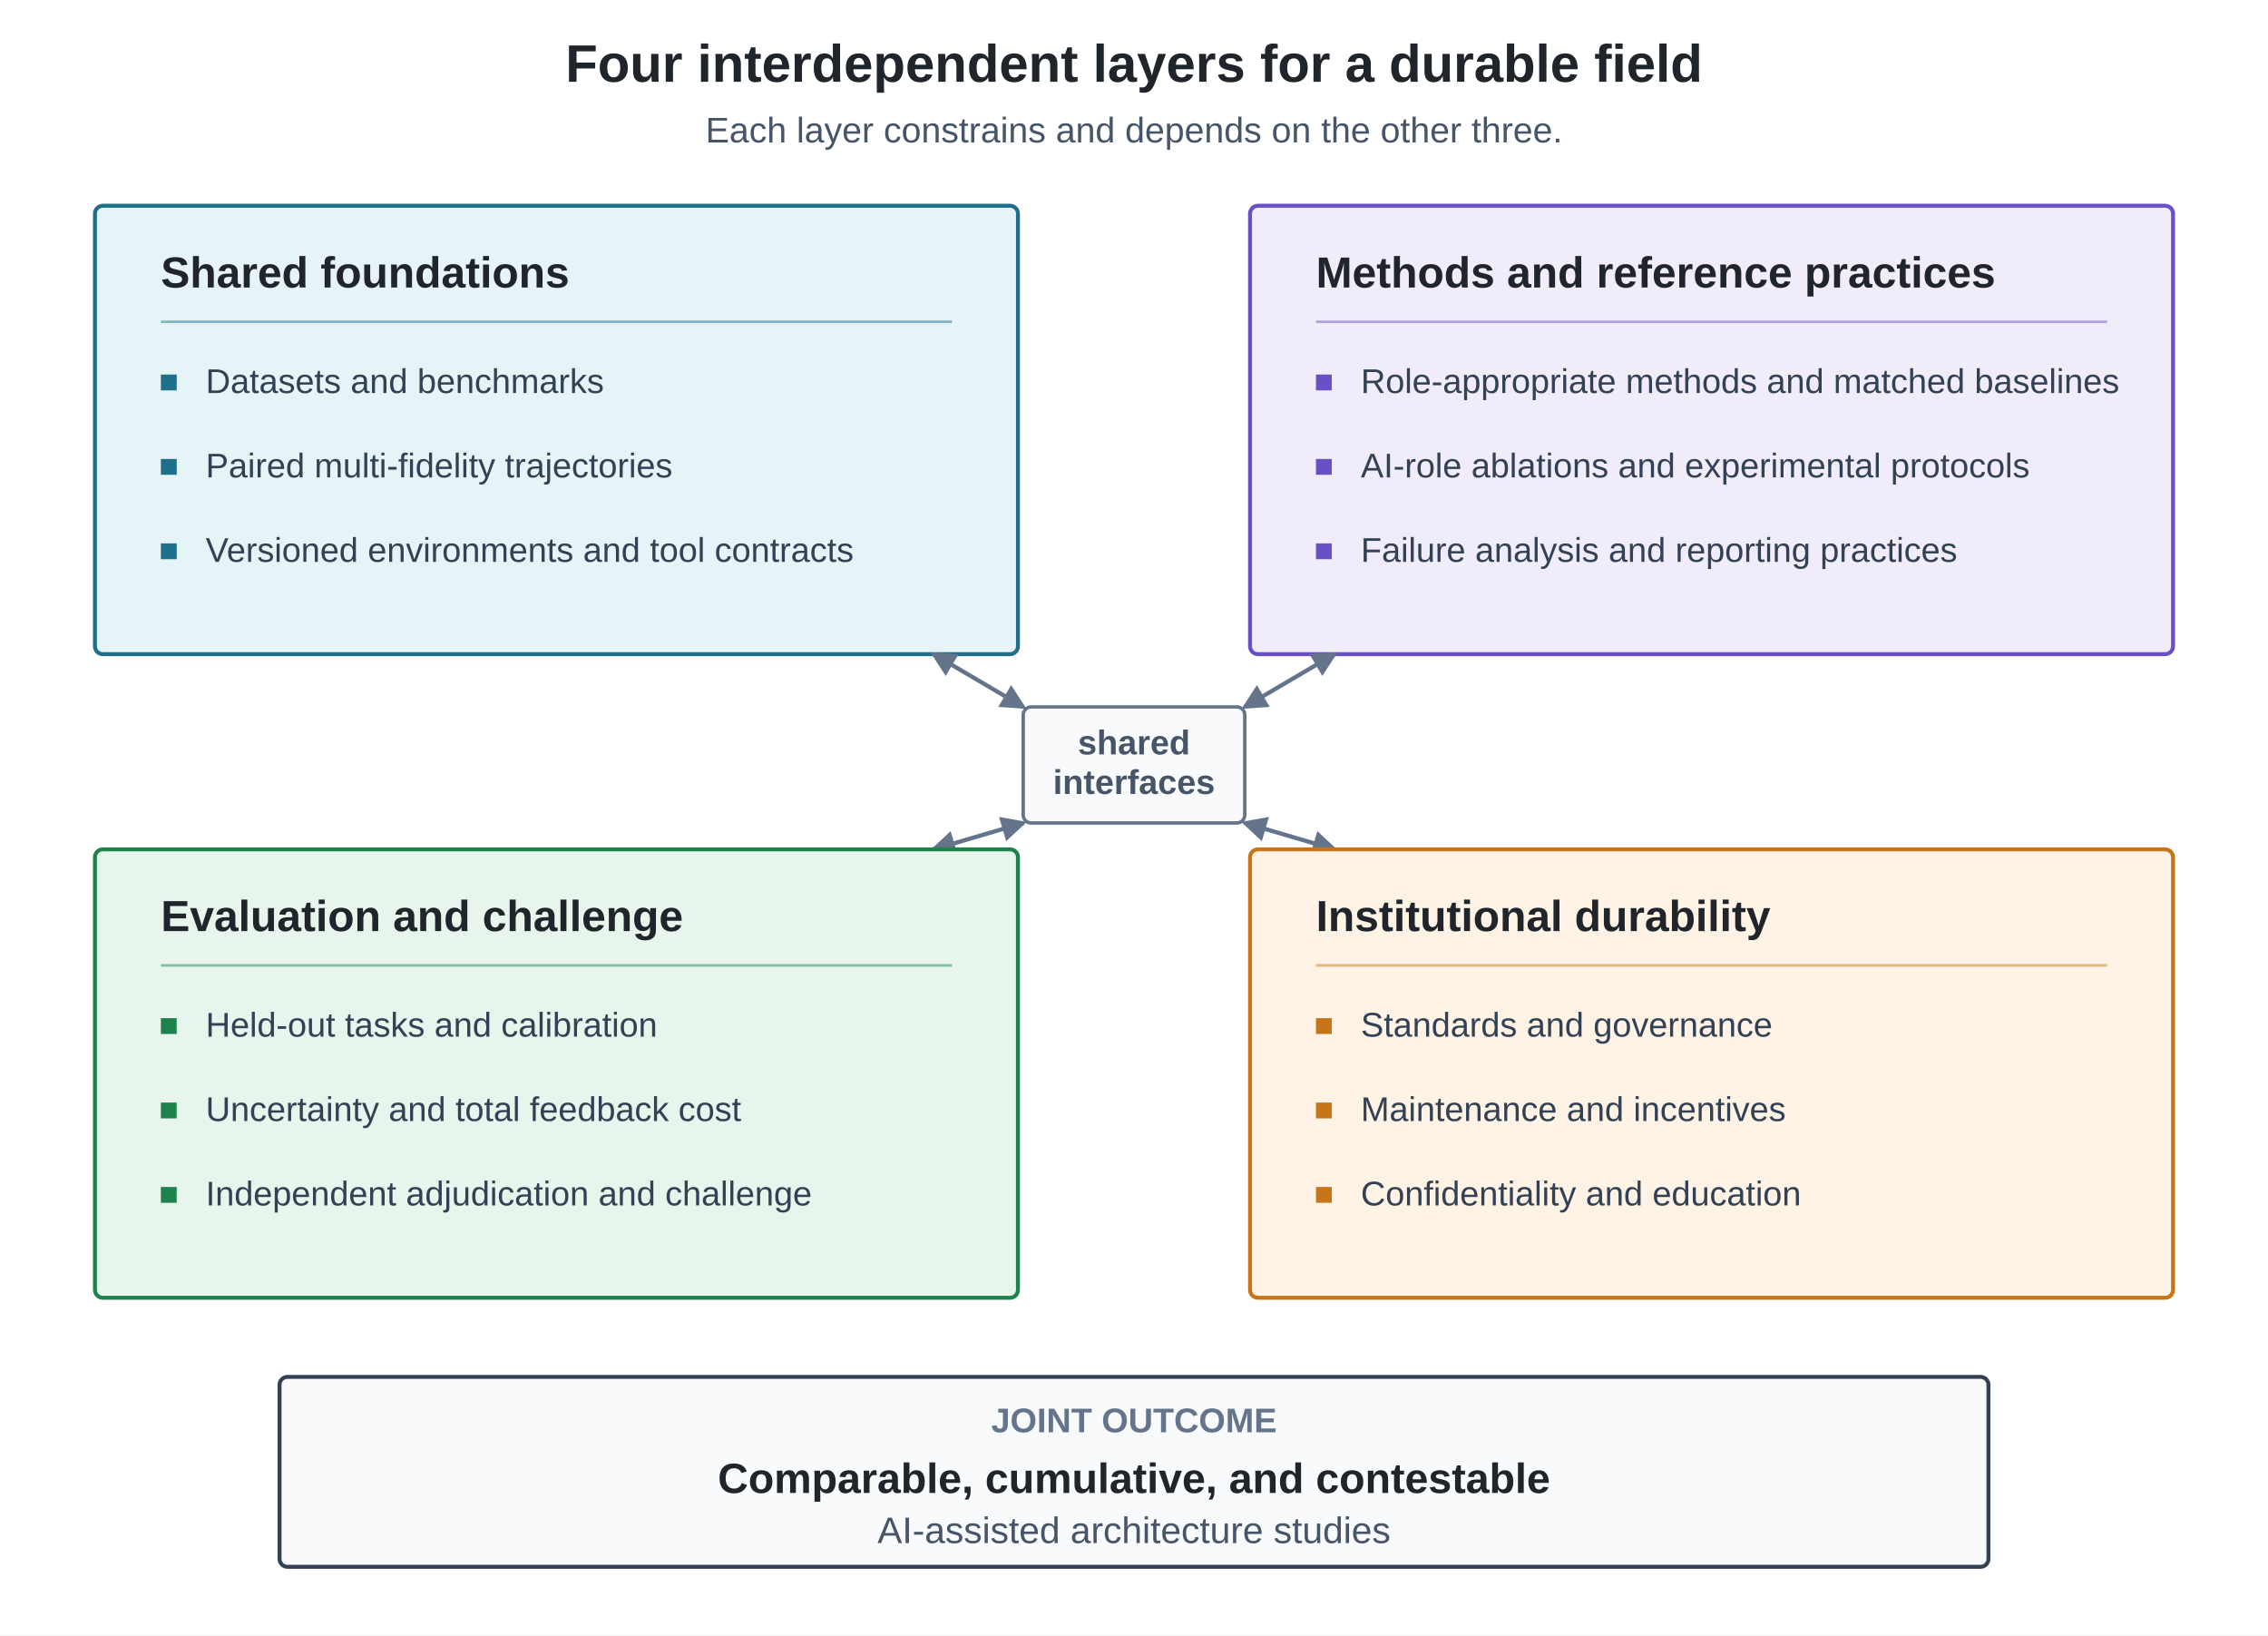
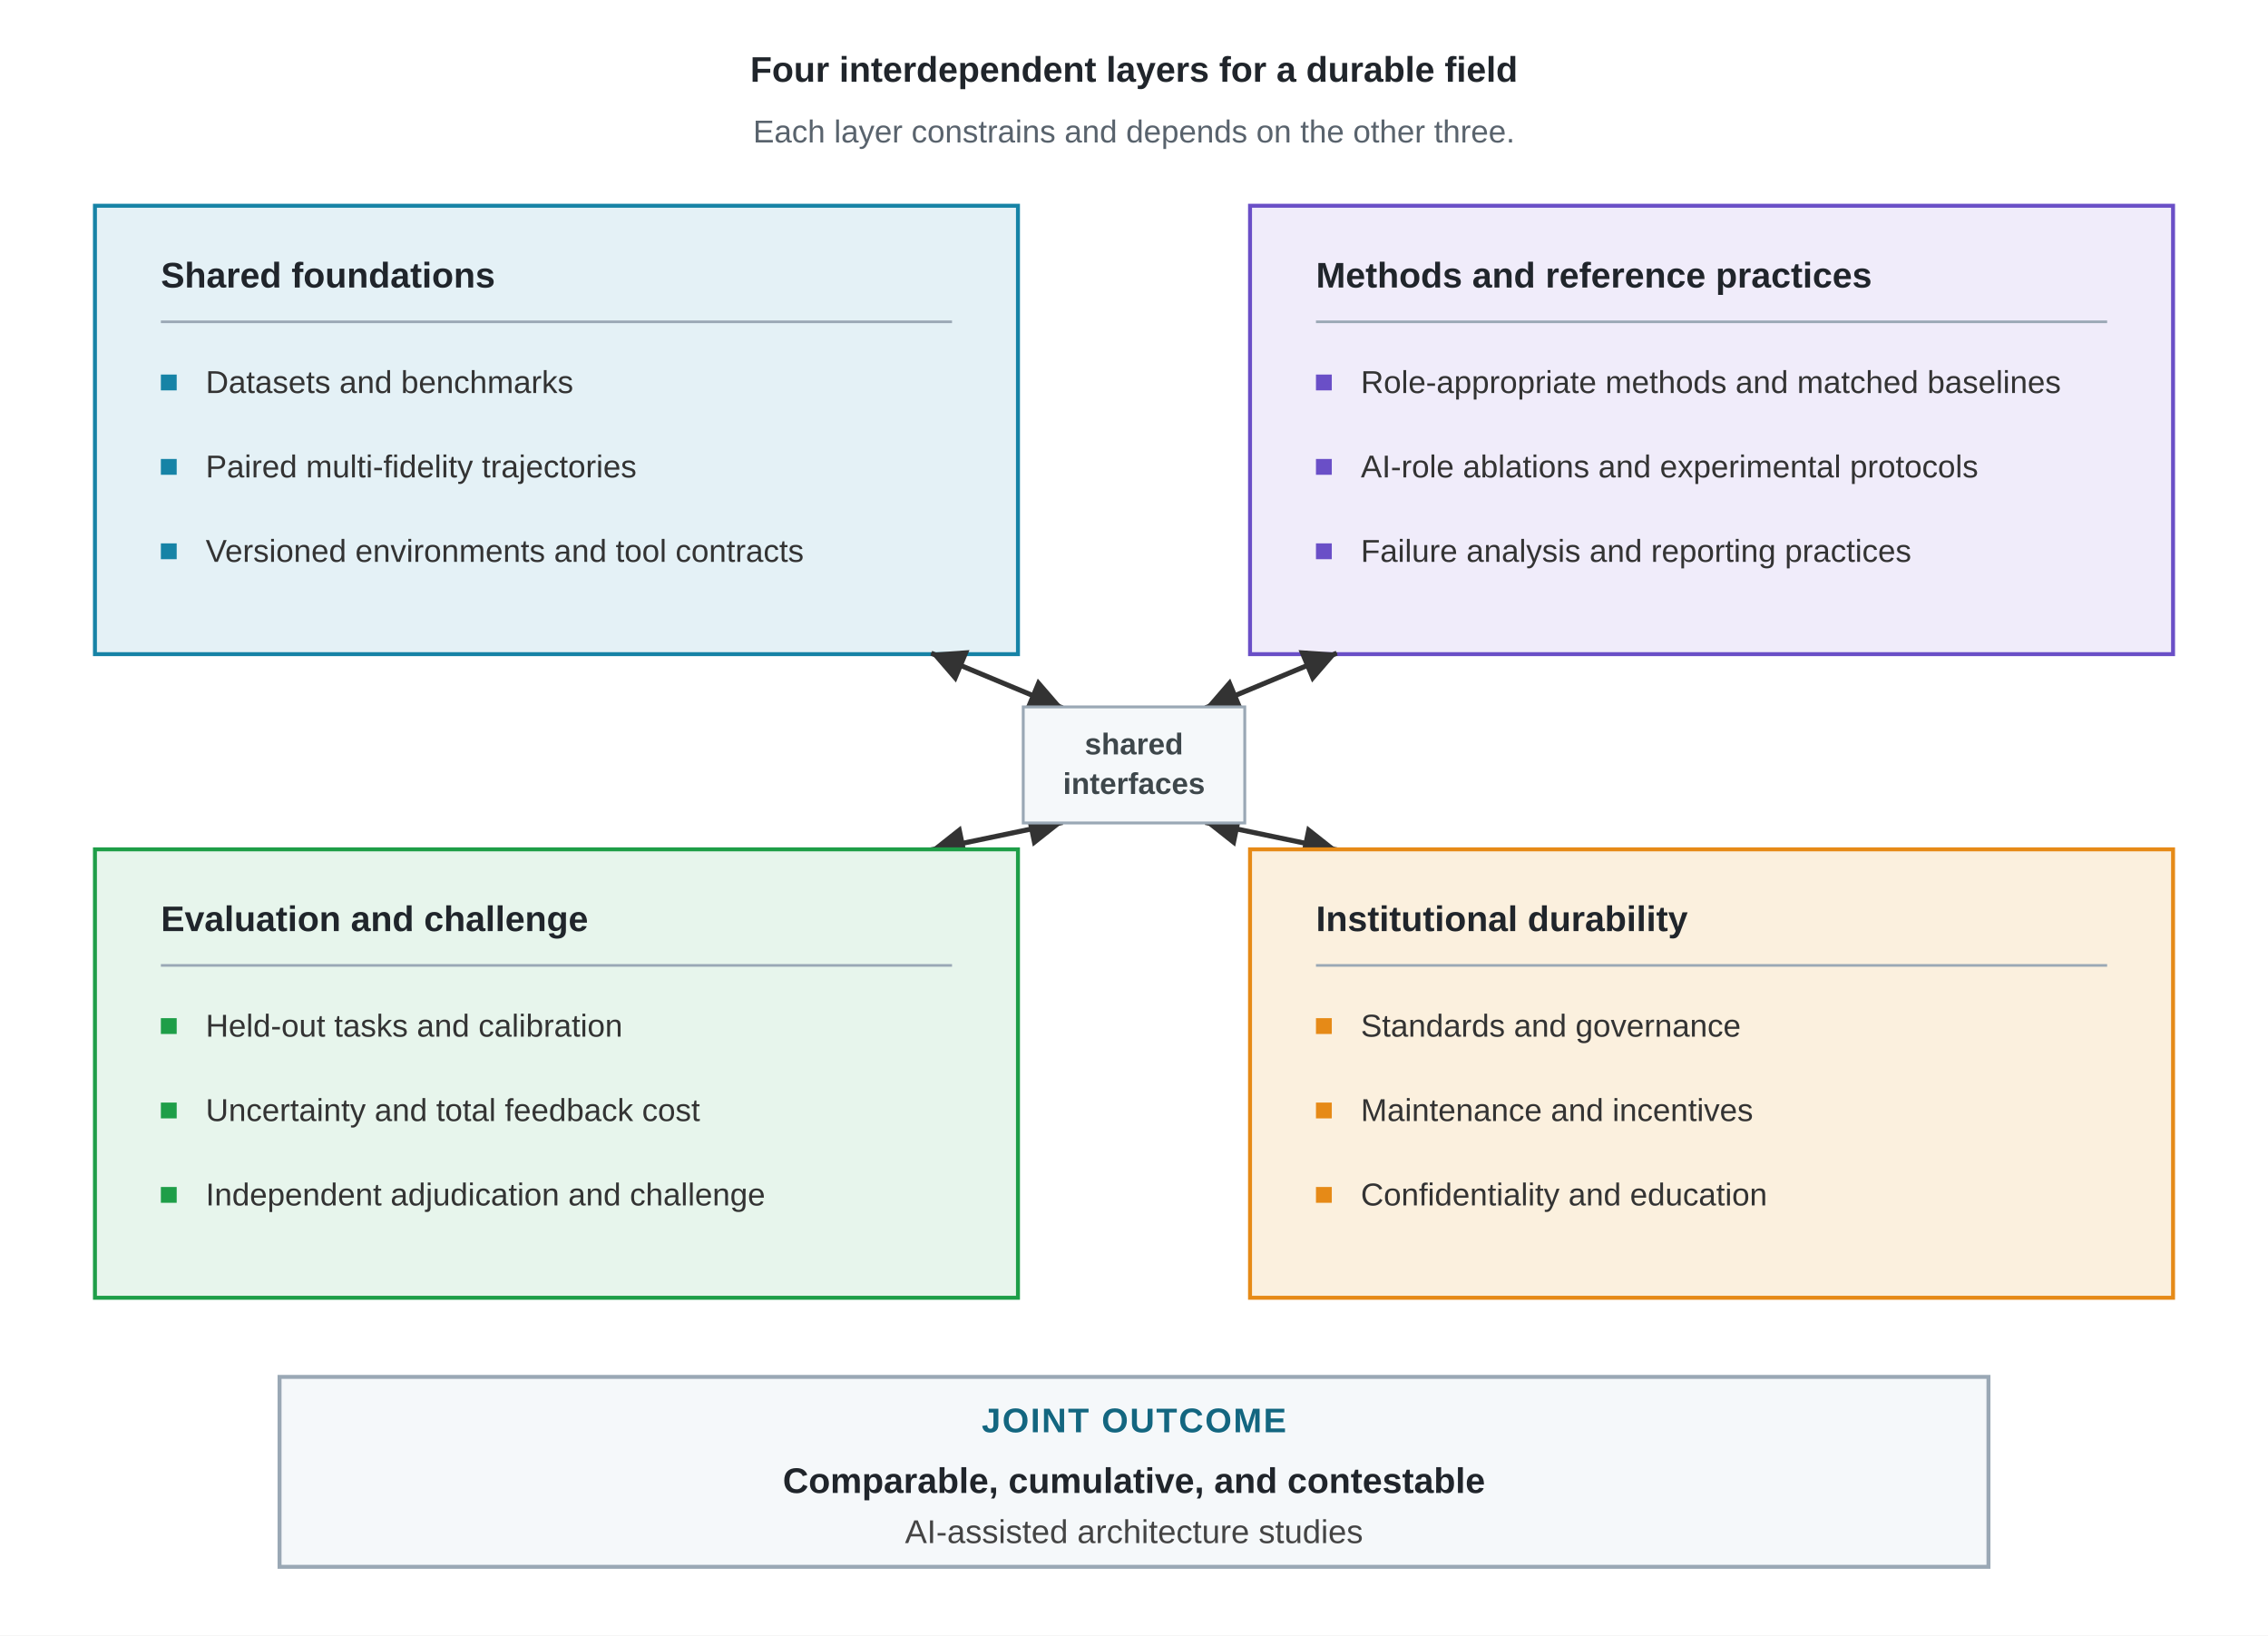
<svg xmlns="http://www.w3.org/2000/svg" viewBox="0 0 860 620" role="img" aria-labelledby="field-roadmap-title field-roadmap-desc">
  <defs>
-     <marker id="roadmap-arrow" viewBox="0 0 10 10" refX="8.5" refY="5" markerWidth="6" markerHeight="6" orient="auto-start-reverse">
-       <path d="M 0 0 L 10 5 L 0 10 z" fill="#64748B" />
+     <marker id="roadmap-arrow" viewBox="0 0 10 10" refX="9" refY="5" markerWidth="7" markerHeight="7" orient="auto-start-reverse">
+       <path d="M 0 0 L 10 5 L 0 10 z" fill="#333333" />
    </marker>
    <style>
      .font { font-family: Arial, Helvetica, sans-serif; }
-       .title { font-size: 20px; font-weight: 700; fill: #20252B; }
-       .subtitle { font-size: 13.5px; fill: #475569; }
-       .panel-title { font-size: 16.5px; font-weight: 700; fill: #20252B; }
-       .item { font-size: 13px; fill: #334155; }
-       .hub { font-size: 13px; font-weight: 700; fill: #475569; }
-       .outcome-label { font-size: 13px; font-weight: 700; fill: #64748B; }
-       .outcome-title { font-size: 16px; font-weight: 700; fill: #20252B; }
-       .outcome-body { font-size: 14px; fill: #475569; }
-       .foundation { fill: #E7F4F7; stroke: #1F6F8B; stroke-width: 1.5; }
+       .title { font-size: 13.5px; font-weight: 700; fill: #20252B; }
+       .subtitle { font-size: 12px; fill: #59636D; }
+       .panel-title { font-size: 13.5px; font-weight: 700; fill: #20252B; }
+       .item { font-size: 12px; fill: #333333; }
+       .hub { font-size: 11.4px; font-weight: 700; fill: #3E474B; }
+       .outcome-label { font-size: 13px; font-weight: 700; fill: #136680; letter-spacing: 0.6px; }
+       .outcome-title { font-size: 13.5px; font-weight: 700; fill: #20252B; }
+       .outcome-body { font-size: 12.5px; fill: #444444; }
+       .foundation { fill: #E4F1F6; stroke: #1683A6; stroke-width: 1.5; }
      .methods { fill: #F0ECFA; stroke: #6A4FC7; stroke-width: 1.5; }
-       .evaluation { fill: #E7F5EC; stroke: #1E824C; stroke-width: 1.5; }
-       .institution { fill: #FFF3E5; stroke: #C8751A; stroke-width: 1.5; }
-       .hub-box { fill: #F8FAFC; stroke: #64748B; stroke-width: 1.3; }
-       .outcome { fill: #F8FAFC; stroke: #334155; stroke-width: 1.5; }
-       .divider { stroke-width: 1; opacity: 0.48; }
-       .connector { stroke: #64748B; stroke-width: 1.6; fill: none; marker-start: url(#roadmap-arrow); marker-end: url(#roadmap-arrow); }
+       .evaluation { fill: #E7F5EC; stroke: #1E9E48; stroke-width: 1.5; }
+       .institution { fill: #FBF0DE; stroke: #E68A17; stroke-width: 1.5; }
+       .hub-box { fill: #F5F8FA; stroke: #9AA8B5; stroke-width: 1.1; }
+       .outcome { fill: #F5F8FA; stroke: #9AA8B5; stroke-width: 1.5; }
+       .divider { stroke: #9AA8B5; stroke-width: 1; }
+       .connector { stroke: #333333; stroke-width: 1.9; fill: none; stroke-linecap: square; marker-start: url(#roadmap-arrow); marker-end: url(#roadmap-arrow); }
    </style>
  </defs>
  <rect width="860" height="620" fill="#FFFFFF" />
  <g class="font">
    <text class="title" x="430" y="31" text-anchor="middle">Four interdependent layers for a durable field</text>
    <text class="subtitle" x="430" y="54" text-anchor="middle">Each layer constrains and depends on the other three.</text>
-     <rect class="foundation" x="36" y="78" width="350" height="170" rx="3" />
+     <rect class="foundation" x="36" y="78" width="350" height="170" />
    <text class="panel-title" x="61" y="109">Shared foundations</text>
-     <line class="divider" x1="61" y1="122" x2="361" y2="122" stroke="#1F6F8B" />
-     <rect x="61" y="142" width="6" height="6" fill="#1F6F8B" />
+     <line class="divider" x1="61" y1="122" x2="361" y2="122" />
+     <rect x="61" y="142" width="6" height="6" fill="#1683A6" />
    <text class="item" x="78" y="149">Datasets and benchmarks</text>
-     <rect x="61" y="174" width="6" height="6" fill="#1F6F8B" />
+     <rect x="61" y="174" width="6" height="6" fill="#1683A6" />
    <text class="item" x="78" y="181">Paired multi-fidelity trajectories</text>
-     <rect x="61" y="206" width="6" height="6" fill="#1F6F8B" />
+     <rect x="61" y="206" width="6" height="6" fill="#1683A6" />
    <text class="item" x="78" y="213">Versioned environments and tool contracts</text>
-     <rect class="methods" x="474" y="78" width="350" height="170" rx="3" />
+     <rect class="methods" x="474" y="78" width="350" height="170" />
    <text class="panel-title" x="499" y="109">Methods and reference practices</text>
-     <line class="divider" x1="499" y1="122" x2="799" y2="122" stroke="#6A4FC7" />
+     <line class="divider" x1="499" y1="122" x2="799" y2="122" />
    <rect x="499" y="142" width="6" height="6" fill="#6A4FC7" />
    <text class="item" x="516" y="149">Role-appropriate methods and matched baselines</text>
    <rect x="499" y="174" width="6" height="6" fill="#6A4FC7" />
    <text class="item" x="516" y="181">AI-role ablations and experimental protocols</text>
    <rect x="499" y="206" width="6" height="6" fill="#6A4FC7" />
    <text class="item" x="516" y="213">Failure analysis and reporting practices</text>
-     <path class="connector" d="M 354 248 L 388 268" />
-     <path class="connector" d="M 506 248 L 472 268" />
-     <path class="connector" d="M 354 322 L 388 312" />
-     <path class="connector" d="M 506 322 L 472 312" />
-     <rect class="hub-box" x="388" y="268" width="84" height="44" rx="3" />
+     <path class="connector" d="M 354 248 L 402 268" />
+     <path class="connector" d="M 506 248 L 458 268" />
+     <path class="connector" d="M 354 322 L 402 312" />
+     <path class="connector" d="M 506 322 L 458 312" />
+     <rect class="hub-box" x="388" y="268" width="84" height="44" />
    <text class="hub" x="430" y="286" text-anchor="middle">shared</text>
    <text class="hub" x="430" y="301" text-anchor="middle">interfaces</text>
-     <rect class="evaluation" x="36" y="322" width="350" height="170" rx="3" />
+     <rect class="evaluation" x="36" y="322" width="350" height="170" />
    <text class="panel-title" x="61" y="353">Evaluation and challenge</text>
-     <line class="divider" x1="61" y1="366" x2="361" y2="366" stroke="#1E824C" />
-     <rect x="61" y="386" width="6" height="6" fill="#1E824C" />
+     <line class="divider" x1="61" y1="366" x2="361" y2="366" />
+     <rect x="61" y="386" width="6" height="6" fill="#1E9E48" />
    <text class="item" x="78" y="393">Held-out tasks and calibration</text>
-     <rect x="61" y="418" width="6" height="6" fill="#1E824C" />
+     <rect x="61" y="418" width="6" height="6" fill="#1E9E48" />
    <text class="item" x="78" y="425">Uncertainty and total feedback cost</text>
-     <rect x="61" y="450" width="6" height="6" fill="#1E824C" />
+     <rect x="61" y="450" width="6" height="6" fill="#1E9E48" />
    <text class="item" x="78" y="457">Independent adjudication and challenge</text>
-     <rect class="institution" x="474" y="322" width="350" height="170" rx="3" />
+     <rect class="institution" x="474" y="322" width="350" height="170" />
    <text class="panel-title" x="499" y="353">Institutional durability</text>
-     <line class="divider" x1="499" y1="366" x2="799" y2="366" stroke="#C8751A" />
-     <rect x="499" y="386" width="6" height="6" fill="#C8751A" />
+     <line class="divider" x1="499" y1="366" x2="799" y2="366" />
+     <rect x="499" y="386" width="6" height="6" fill="#E68A17" />
    <text class="item" x="516" y="393">Standards and governance</text>
-     <rect x="499" y="418" width="6" height="6" fill="#C8751A" />
+     <rect x="499" y="418" width="6" height="6" fill="#E68A17" />
    <text class="item" x="516" y="425">Maintenance and incentives</text>
-     <rect x="499" y="450" width="6" height="6" fill="#C8751A" />
+     <rect x="499" y="450" width="6" height="6" fill="#E68A17" />
    <text class="item" x="516" y="457">Confidentiality and education</text>
-     <rect class="outcome" x="106" y="522" width="648" height="72" rx="3" />
+     <rect class="outcome" x="106" y="522" width="648" height="72" />
    <text class="outcome-label" x="430" y="543" text-anchor="middle">JOINT OUTCOME</text>
    <text class="outcome-title" x="430" y="566" text-anchor="middle">Comparable, cumulative, and contestable</text>
    <text class="outcome-body" x="430" y="585" text-anchor="middle">AI-assisted architecture studies</text>
  </g>
</svg>
